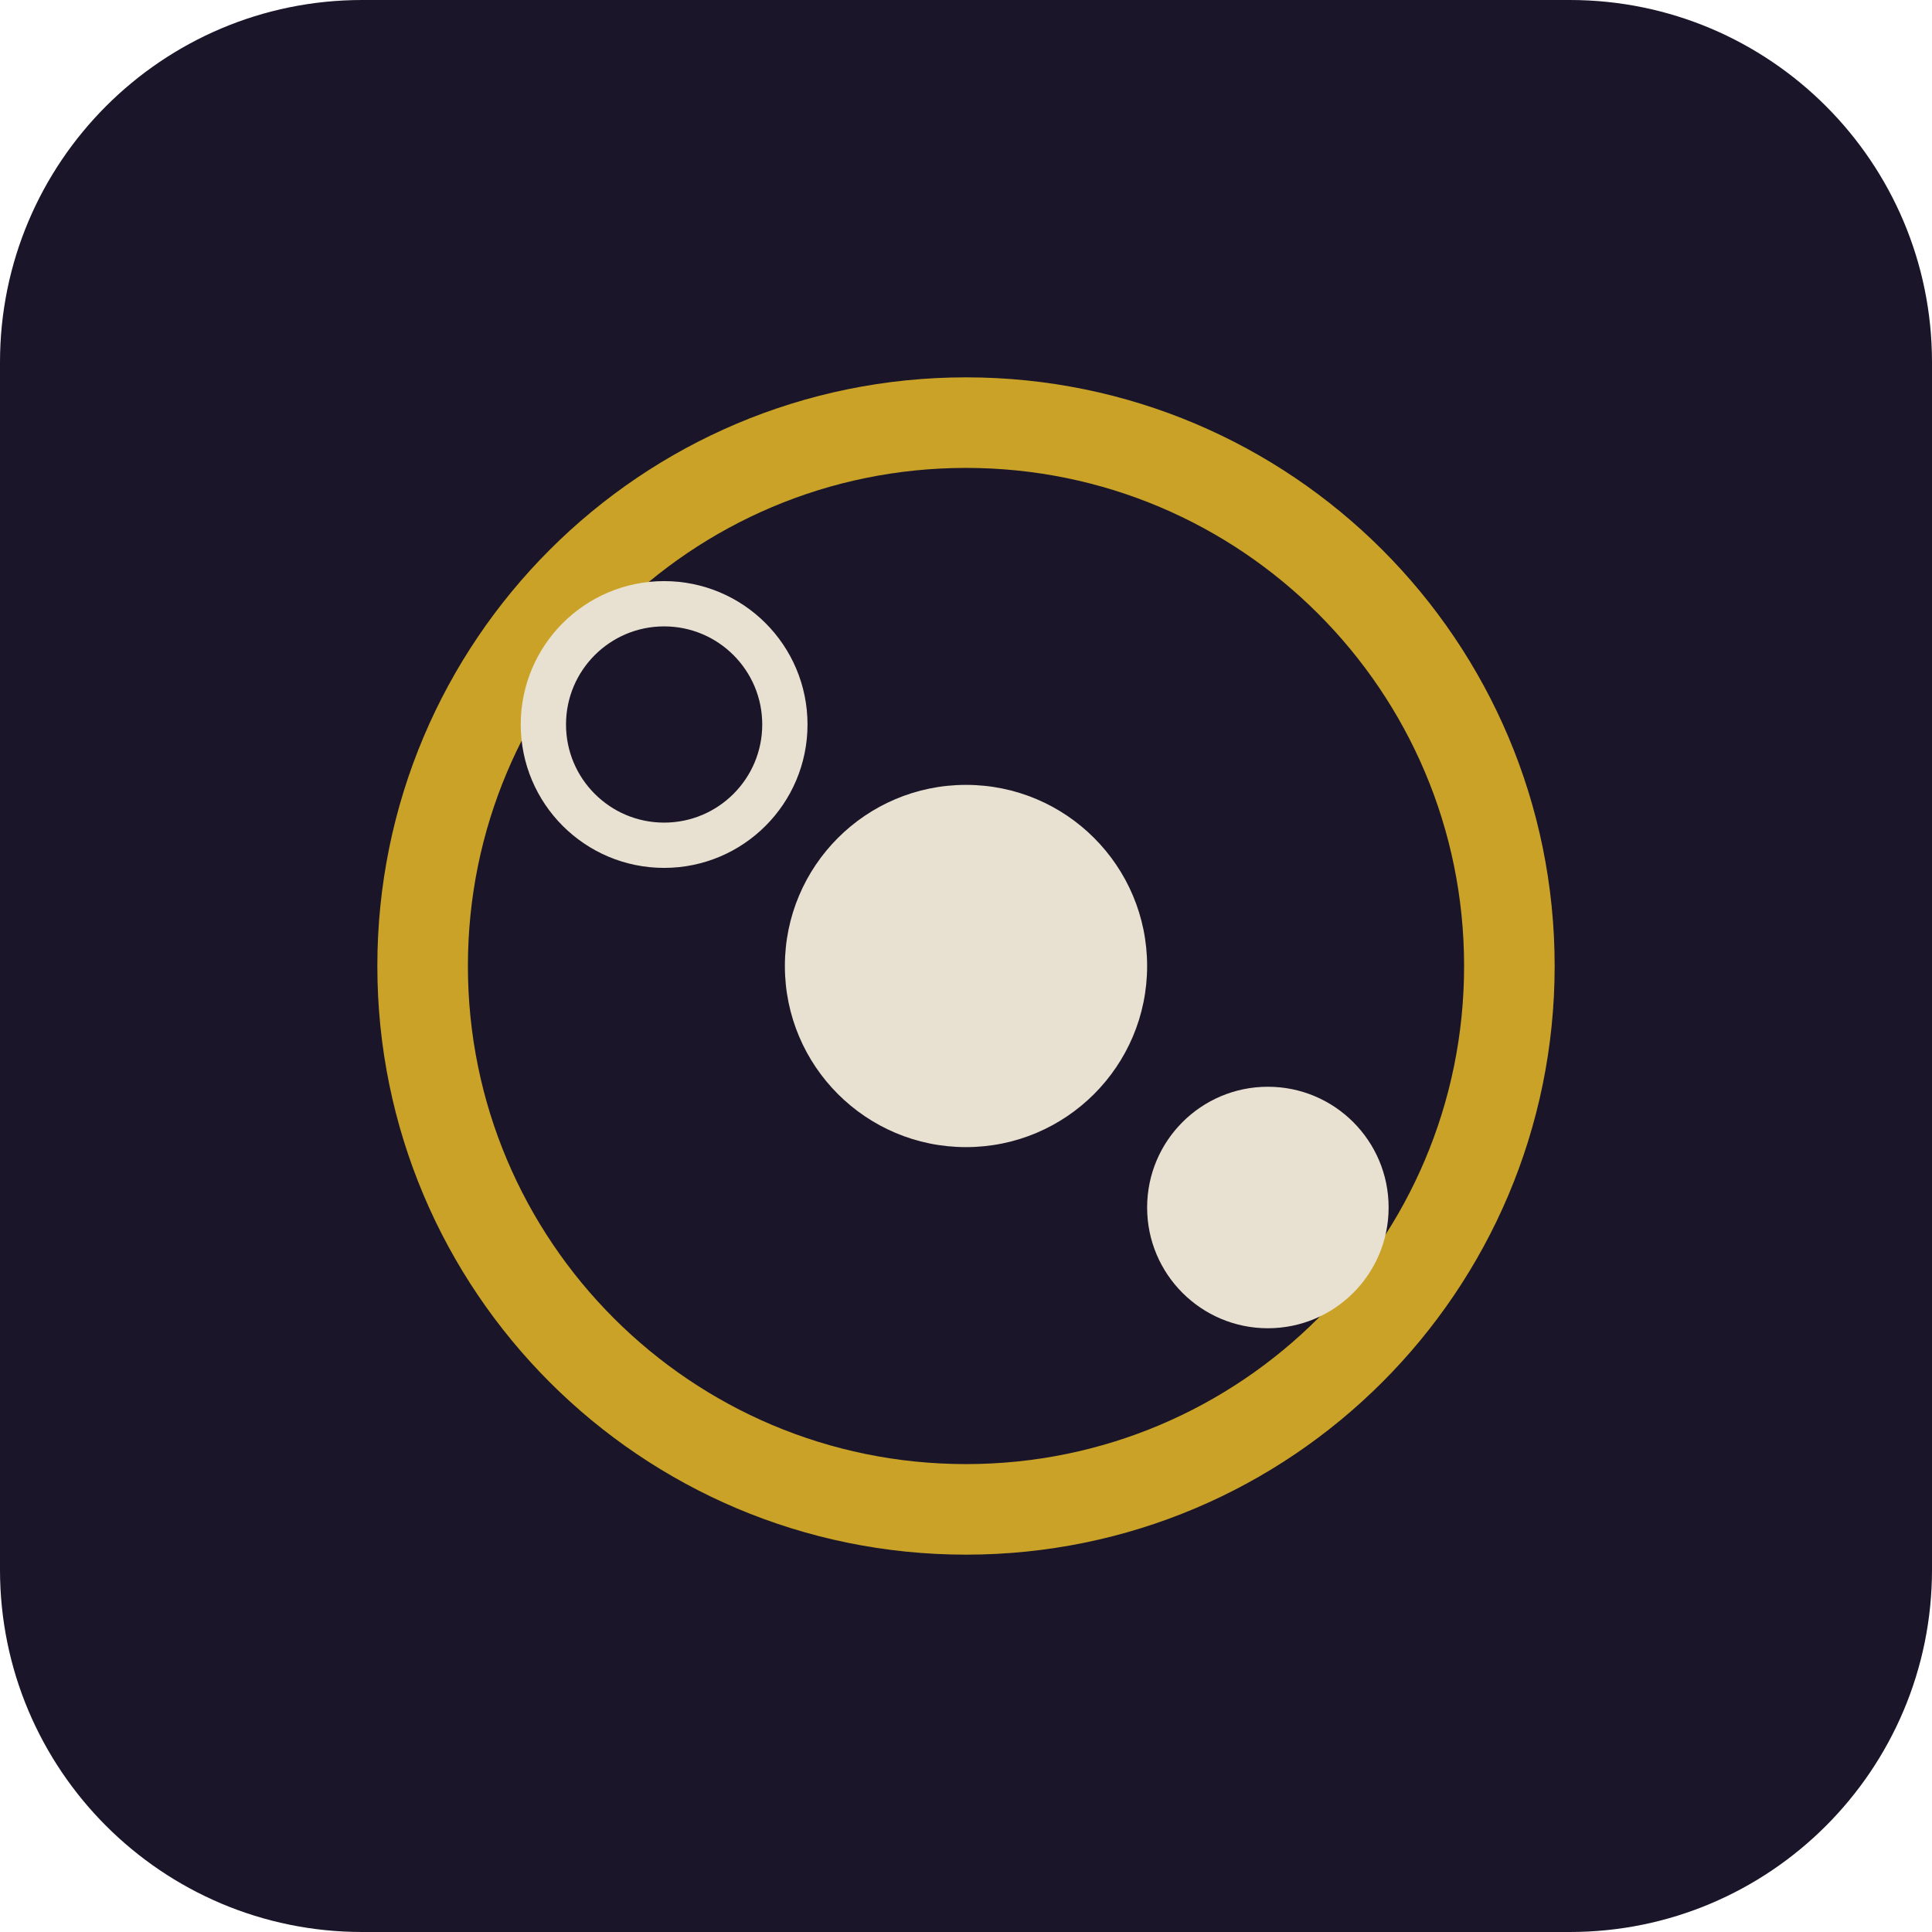
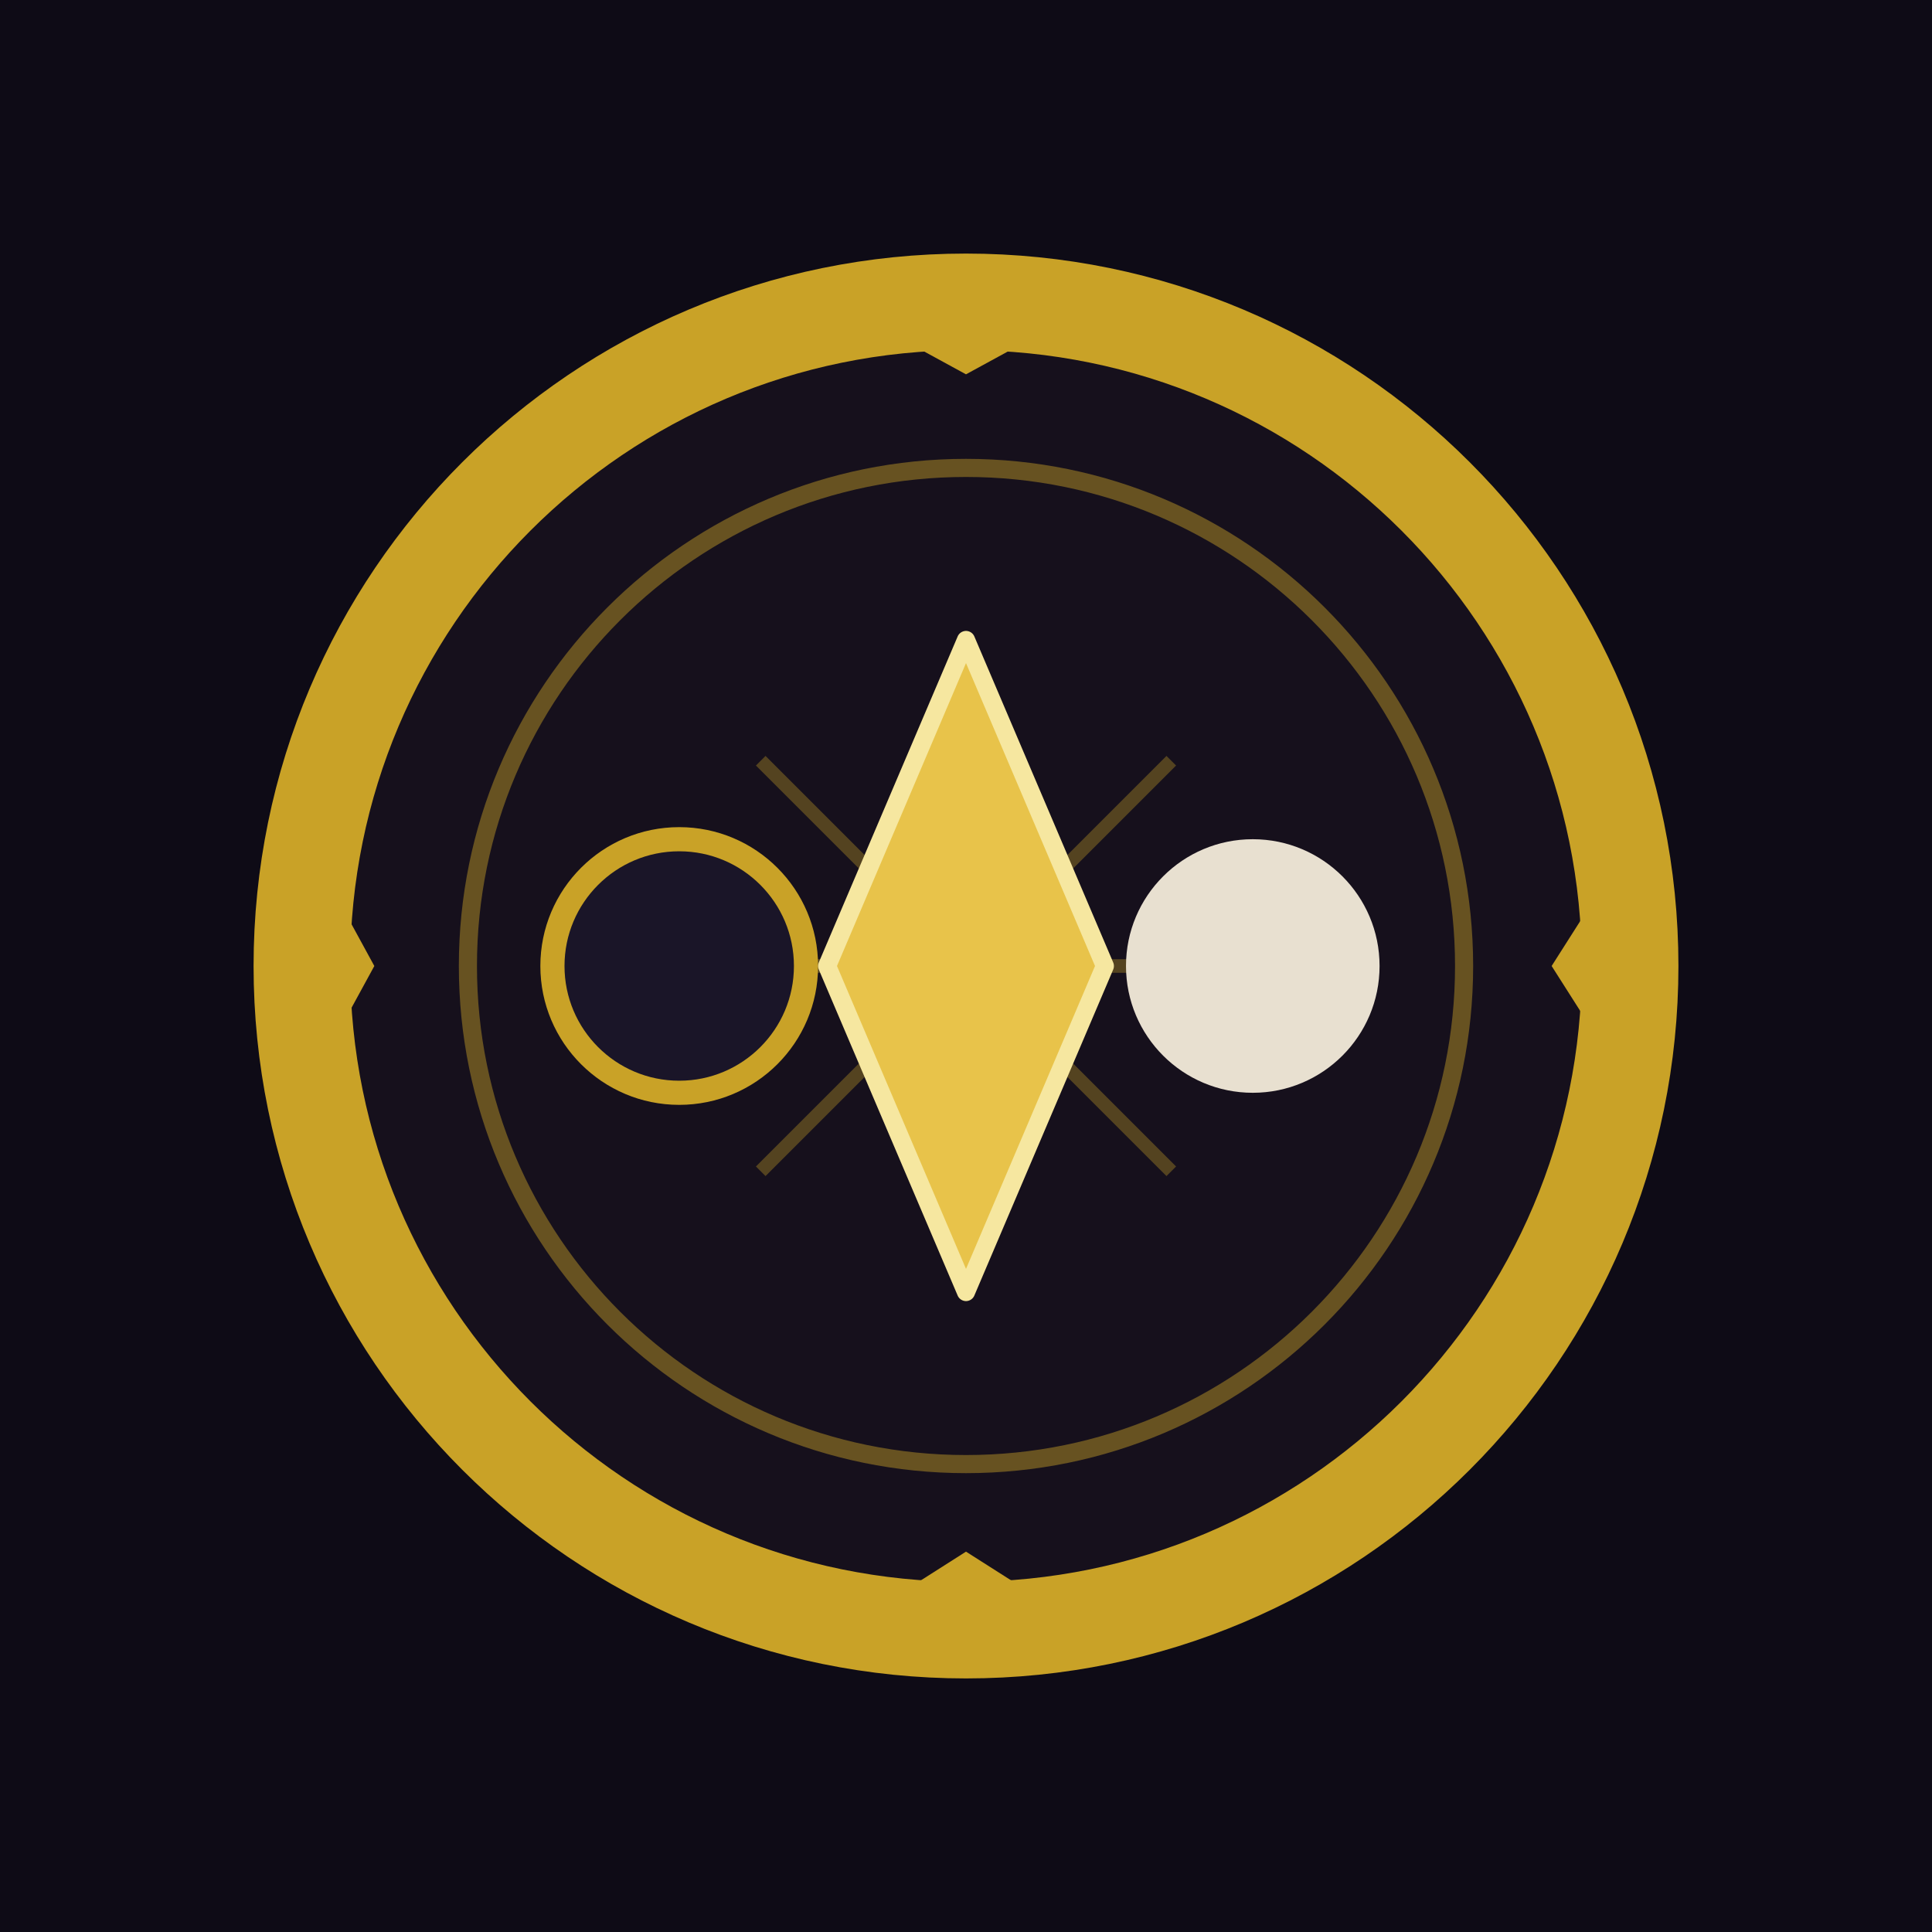
<svg xmlns="http://www.w3.org/2000/svg" viewBox="0 0 64 64" fill="none">
-   <rect width="64" height="64" rx="12" fill="#1a1528" />
-   <circle cx="32" cy="32" r="18" stroke="#c9a227" stroke-width="3" />
-   <circle cx="32" cy="32" r="6" fill="#e8e0d0" />
-   <circle cx="22" cy="24" r="4" fill="#1a1528" stroke="#e8e0d0" stroke-width="1.5" />
-   <circle cx="42" cy="40" r="4" fill="#e8e0d0" />
+   <rect width="64" height="64" fill="#0e0b16" />
+   <circle cx="32" cy="32" r="22" fill="#16101c" stroke="#c9a227" stroke-width="3.2" />
+   <circle cx="32" cy="32" r="16.5" fill="none" stroke="#c9a227" stroke-width="0.6" opacity="0.45" />
+   <path d="M22 32h20M32 22v20M25.2 25.2l13.6 13.6M38.8 25.2L25.2 38.8" stroke="#c9a227" stroke-width="0.45" opacity="0.35" />
+   <circle cx="22.5" cy="32" r="4.2" fill="#1a1528" stroke="#c9a227" stroke-width="0.8" />
+   <path d="M32 21.2 36.6 32 32 42.8 27.4 32Z" fill="#e8c34a" stroke="#f6e7a0" stroke-width="0.6" stroke-linejoin="round" />
+   <circle cx="41.5" cy="32" r="4.2" fill="#e8e0d0" />
+   <path d="M32 8.6 34.2 11.2 32 12.4 29.8 11.2Z" fill="#c9a227" />
+   <path d="M32 51.4 34.2 52.8 32 55.4 29.8 52.8Z" fill="#c9a227" />
+   <path d="M8.6 32 11.2 29.8 12.4 32 11.2 34.2Z" fill="#c9a227" />
+   <path d="M51.4 32 52.8 29.8 55.4 32 52.8 34.2Z" fill="#c9a227" />
</svg>
